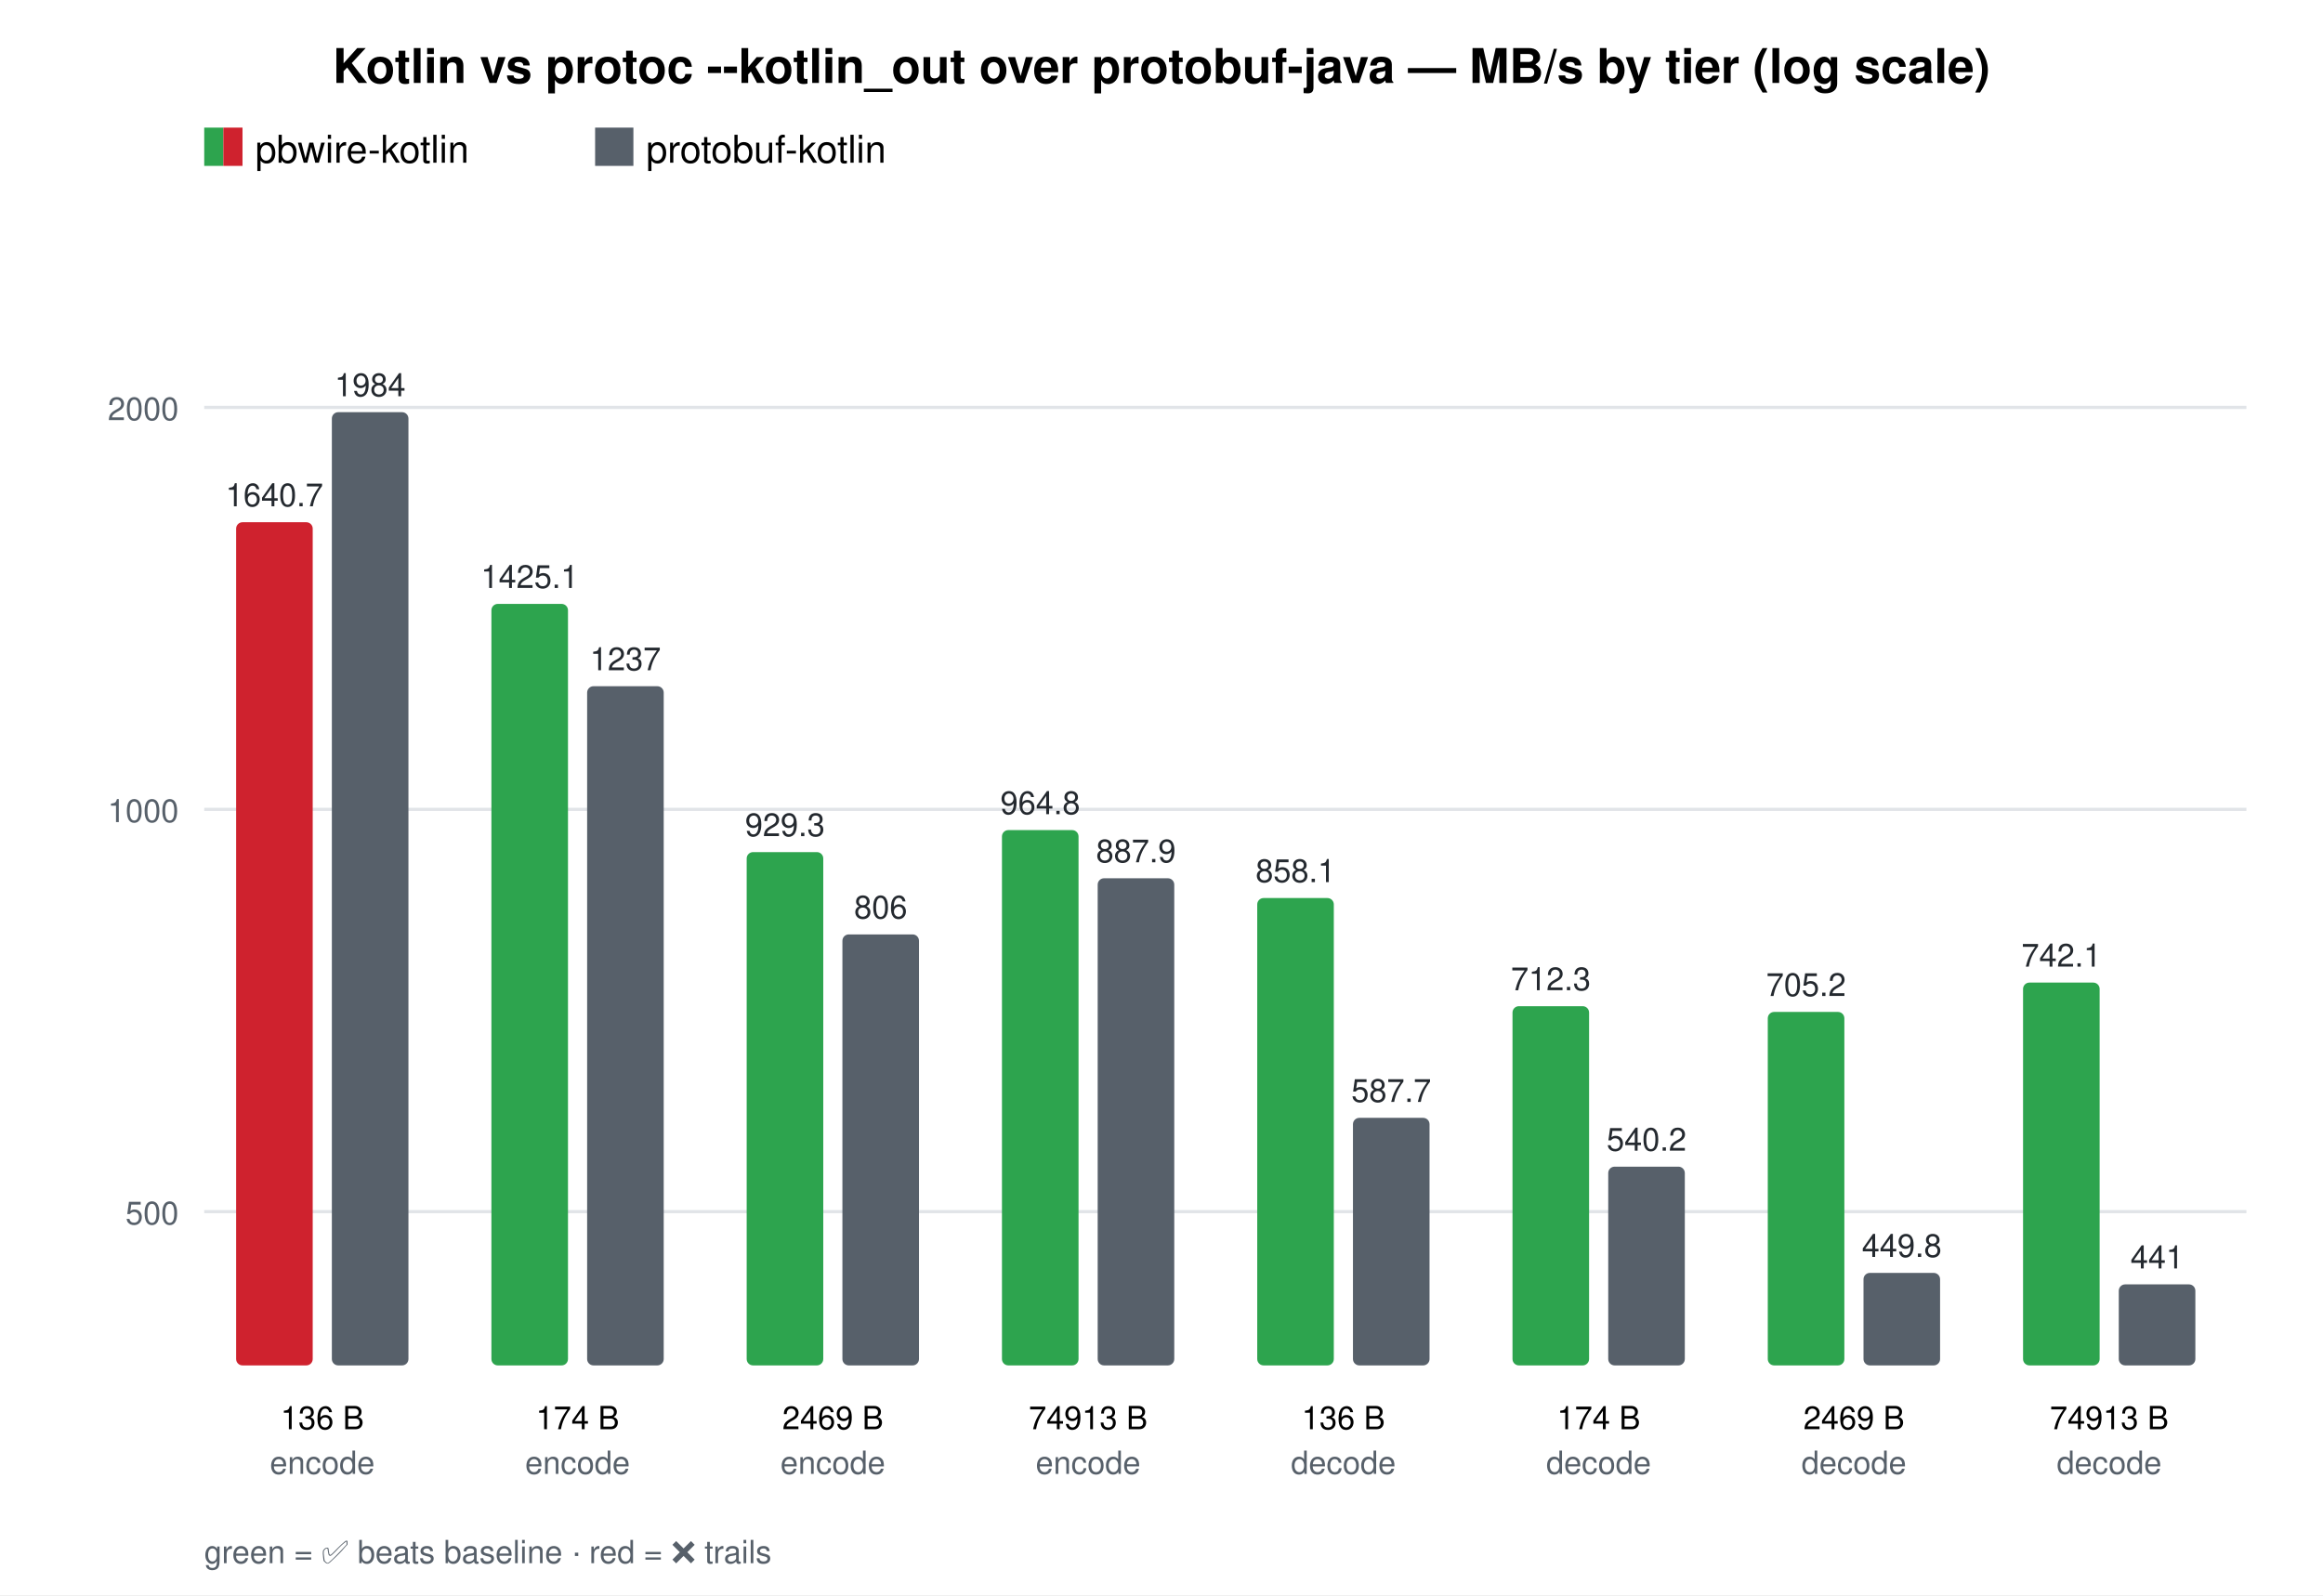
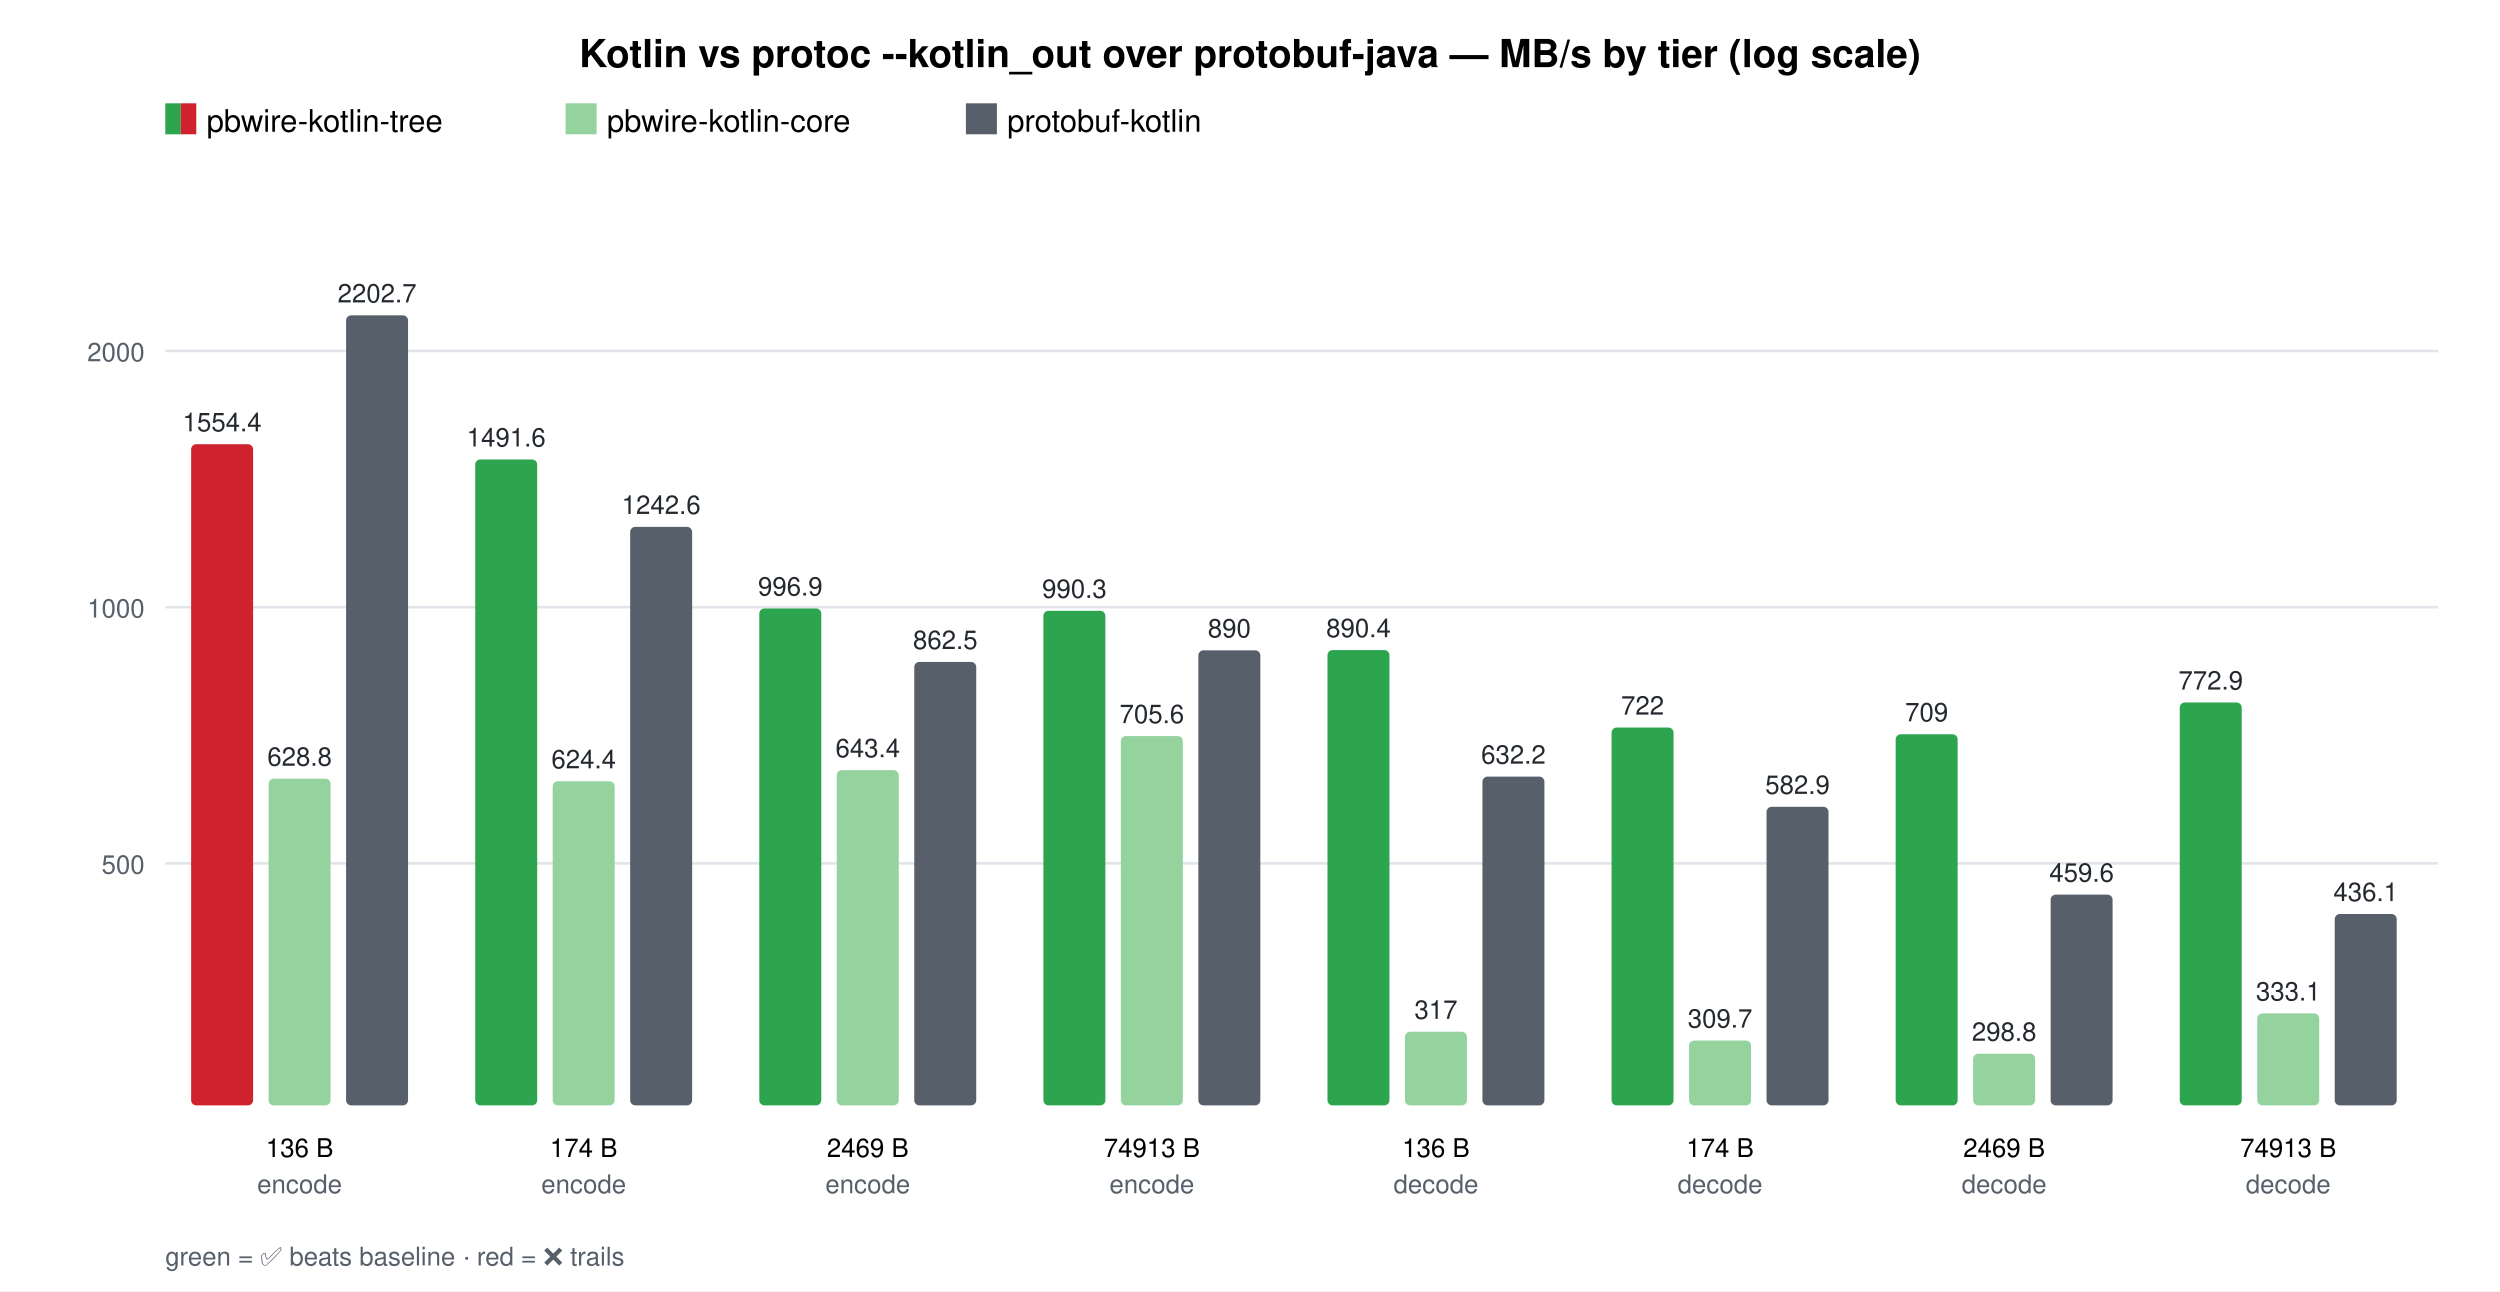
- <svg xmlns="http://www.w3.org/2000/svg" width="728" height="500" font-family="Helvetica, Arial, sans-serif">
-   <rect width="728" height="500" fill="#ffffff" />
-   <text x="364.0" y="26" text-anchor="middle" font-size="15" font-weight="bold">Kotlin vs protoc --kotlin_out over protobuf-java — MB/s by tier (log scale)</text>
+ <svg xmlns="http://www.w3.org/2000/svg" width="968" height="500" font-family="Helvetica, Arial, sans-serif">
+   <rect width="968" height="500" fill="#ffffff" />
+   <text x="484.0" y="26" text-anchor="middle" font-size="15" font-weight="bold">Kotlin vs protoc --kotlin_out over protobuf-java — MB/s by tier (log scale)</text>
  <rect x="64" y="40" width="6" height="12" fill="#2da44e" />
  <rect x="70" y="40" width="6" height="12" fill="#cf222e" />
-   <text x="80" y="51" font-size="12">pbwire-kotlin</text>
-   <rect x="186.5" y="40" width="12" height="12" fill="#57606a" />
-   <text x="202.5" y="51" font-size="12">protobuf-kotlin</text>
-   <line x1="64" y1="379.8" x2="704" y2="379.8" stroke="#e1e4e8" />
-   <text x="56" y="383.8" text-anchor="end" font-size="10" fill="#57606a">500</text>
-   <line x1="64" y1="253.7" x2="704" y2="253.7" stroke="#e1e4e8" />
-   <text x="56" y="257.7" text-anchor="end" font-size="10" fill="#57606a">1000</text>
-   <line x1="64" y1="127.7" x2="704" y2="127.7" stroke="#e1e4e8" />
-   <text x="56" y="131.7" text-anchor="end" font-size="10" fill="#57606a">2000</text>
-   <text x="101.0" y="448" text-anchor="middle" font-size="10">136 B</text>
-   <text x="101.0" y="462" text-anchor="middle" font-size="10" fill="#57606a">encode</text>
-   <rect x="74.0" y="163.7" width="24" height="264.3" rx="2" fill="#cf222e" />
-   <text x="86.0" y="158.7" text-anchor="middle" font-size="10" fill="#24292f">1640.7</text>
-   <rect x="104.0" y="129.2" width="24" height="298.8" rx="2" fill="#57606a" />
-   <text x="116.0" y="124.2" text-anchor="middle" font-size="10" fill="#24292f">1984</text>
-   <text x="181.0" y="448" text-anchor="middle" font-size="10">174 B</text>
-   <text x="181.0" y="462" text-anchor="middle" font-size="10" fill="#57606a">encode</text>
-   <rect x="154.0" y="189.3" width="24" height="238.7" rx="2" fill="#2da44e" />
-   <text x="166.0" y="184.3" text-anchor="middle" font-size="10" fill="#24292f">1425.1</text>
-   <rect x="184.0" y="215.1" width="24" height="212.9" rx="2" fill="#57606a" />
-   <text x="196.0" y="210.1" text-anchor="middle" font-size="10" fill="#24292f">1237</text>
-   <text x="261.0" y="448" text-anchor="middle" font-size="10">2469 B</text>
-   <text x="261.0" y="462" text-anchor="middle" font-size="10" fill="#57606a">encode</text>
-   <rect x="234.0" y="267.1" width="24" height="160.9" rx="2" fill="#2da44e" />
-   <text x="246.0" y="262.1" text-anchor="middle" font-size="10" fill="#24292f">929.3</text>
-   <rect x="264.0" y="292.9" width="24" height="135.1" rx="2" fill="#57606a" />
-   <text x="276.0" y="287.9" text-anchor="middle" font-size="10" fill="#24292f">806</text>
-   <text x="341.0" y="448" text-anchor="middle" font-size="10">74913 B</text>
-   <text x="341.0" y="462" text-anchor="middle" font-size="10" fill="#57606a">encode</text>
-   <rect x="314.0" y="260.2" width="24" height="167.8" rx="2" fill="#2da44e" />
-   <text x="326.0" y="255.2" text-anchor="middle" font-size="10" fill="#24292f">964.8</text>
-   <rect x="344.0" y="275.3" width="24" height="152.7" rx="2" fill="#57606a" />
-   <text x="356.0" y="270.3" text-anchor="middle" font-size="10" fill="#24292f">887.9</text>
-   <text x="421.0" y="448" text-anchor="middle" font-size="10">136 B</text>
-   <text x="421.0" y="462" text-anchor="middle" font-size="10" fill="#57606a">decode</text>
-   <rect x="394.0" y="281.5" width="24" height="146.5" rx="2" fill="#2da44e" />
-   <text x="406.0" y="276.5" text-anchor="middle" font-size="10" fill="#24292f">858.1</text>
-   <rect x="424.0" y="350.4" width="24" height="77.6" rx="2" fill="#57606a" />
-   <text x="436.0" y="345.4" text-anchor="middle" font-size="10" fill="#24292f">587.7</text>
-   <text x="501.0" y="448" text-anchor="middle" font-size="10">174 B</text>
-   <text x="501.0" y="462" text-anchor="middle" font-size="10" fill="#57606a">decode</text>
-   <rect x="474.0" y="315.4" width="24" height="112.6" rx="2" fill="#2da44e" />
-   <text x="486.0" y="310.4" text-anchor="middle" font-size="10" fill="#24292f">712.3</text>
-   <rect x="504.0" y="365.7" width="24" height="62.3" rx="2" fill="#57606a" />
-   <text x="516.0" y="360.7" text-anchor="middle" font-size="10" fill="#24292f">540.2</text>
-   <text x="581.0" y="448" text-anchor="middle" font-size="10">2469 B</text>
-   <text x="581.0" y="462" text-anchor="middle" font-size="10" fill="#57606a">decode</text>
-   <rect x="554.0" y="317.2" width="24" height="110.8" rx="2" fill="#2da44e" />
-   <text x="566.0" y="312.2" text-anchor="middle" font-size="10" fill="#24292f">705.2</text>
-   <rect x="584.0" y="399.0" width="24" height="29.0" rx="2" fill="#57606a" />
-   <text x="596.0" y="394.0" text-anchor="middle" font-size="10" fill="#24292f">449.8</text>
-   <text x="661.0" y="448" text-anchor="middle" font-size="10">74913 B</text>
-   <text x="661.0" y="462" text-anchor="middle" font-size="10" fill="#57606a">decode</text>
-   <rect x="634.0" y="308.0" width="24" height="120.0" rx="2" fill="#2da44e" />
-   <text x="646.0" y="303.0" text-anchor="middle" font-size="10" fill="#24292f">742.1</text>
-   <rect x="664.0" y="402.6" width="24" height="25.4" rx="2" fill="#57606a" />
-   <text x="676.0" y="397.6" text-anchor="middle" font-size="10" fill="#24292f">441</text>
+   <text x="80" y="51" font-size="12">pbwire-kotlin-tree</text>
+   <rect x="219.0" y="40" width="12" height="12" fill="#94d39e" />
+   <text x="235.0" y="51" font-size="12">pbwire-kotlin-core</text>
+   <rect x="374.0" y="40" width="12" height="12" fill="#57606a" />
+   <text x="390.0" y="51" font-size="12">protobuf-kotlin</text>
+   <line x1="64" y1="334.3" x2="944" y2="334.3" stroke="#e1e4e8" />
+   <text x="56" y="338.3" text-anchor="end" font-size="10" fill="#57606a">500</text>
+   <line x1="64" y1="235.1" x2="944" y2="235.1" stroke="#e1e4e8" />
+   <text x="56" y="239.1" text-anchor="end" font-size="10" fill="#57606a">1000</text>
+   <line x1="64" y1="135.9" x2="944" y2="135.9" stroke="#e1e4e8" />
+   <text x="56" y="139.9" text-anchor="end" font-size="10" fill="#57606a">2000</text>
+   <text x="116.0" y="448" text-anchor="middle" font-size="10">136 B</text>
+   <text x="116.0" y="462" text-anchor="middle" font-size="10" fill="#57606a">encode</text>
+   <rect x="74.0" y="172.0" width="24" height="256.0" rx="2" fill="#cf222e" />
+   <text x="86.0" y="167.0" text-anchor="middle" font-size="10" fill="#24292f">1554.4</text>
+   <rect x="104.0" y="301.5" width="24" height="126.5" rx="2" fill="#94d39e" />
+   <text x="116.0" y="296.5" text-anchor="middle" font-size="10" fill="#24292f">628.8</text>
+   <rect x="134.0" y="122.1" width="24" height="305.9" rx="2" fill="#57606a" />
+   <text x="146.0" y="117.1" text-anchor="middle" font-size="10" fill="#24292f">2202.7</text>
+   <text x="226.0" y="448" text-anchor="middle" font-size="10">174 B</text>
+   <text x="226.0" y="462" text-anchor="middle" font-size="10" fill="#57606a">encode</text>
+   <rect x="184.0" y="177.9" width="24" height="250.1" rx="2" fill="#2da44e" />
+   <text x="196.0" y="172.9" text-anchor="middle" font-size="10" fill="#24292f">1491.6</text>
+   <rect x="214.0" y="302.5" width="24" height="125.5" rx="2" fill="#94d39e" />
+   <text x="226.0" y="297.5" text-anchor="middle" font-size="10" fill="#24292f">624.4</text>
+   <rect x="244.0" y="204.0" width="24" height="224.0" rx="2" fill="#57606a" />
+   <text x="256.0" y="199.0" text-anchor="middle" font-size="10" fill="#24292f">1242.6</text>
+   <text x="336.0" y="448" text-anchor="middle" font-size="10">2469 B</text>
+   <text x="336.0" y="462" text-anchor="middle" font-size="10" fill="#57606a">encode</text>
+   <rect x="294.0" y="235.6" width="24" height="192.4" rx="2" fill="#2da44e" />
+   <text x="306.0" y="230.6" text-anchor="middle" font-size="10" fill="#24292f">996.9</text>
+   <rect x="324.0" y="298.2" width="24" height="129.8" rx="2" fill="#94d39e" />
+   <text x="336.0" y="293.2" text-anchor="middle" font-size="10" fill="#24292f">643.4</text>
+   <rect x="354.0" y="256.3" width="24" height="171.7" rx="2" fill="#57606a" />
+   <text x="366.0" y="251.3" text-anchor="middle" font-size="10" fill="#24292f">862.5</text>
+   <text x="446.0" y="448" text-anchor="middle" font-size="10">74913 B</text>
+   <text x="446.0" y="462" text-anchor="middle" font-size="10" fill="#57606a">encode</text>
+   <rect x="404.0" y="236.5" width="24" height="191.5" rx="2" fill="#2da44e" />
+   <text x="416.0" y="231.5" text-anchor="middle" font-size="10" fill="#24292f">990.3</text>
+   <rect x="434.0" y="285.0" width="24" height="143.0" rx="2" fill="#94d39e" />
+   <text x="446.0" y="280.0" text-anchor="middle" font-size="10" fill="#24292f">705.6</text>
+   <rect x="464.0" y="251.8" width="24" height="176.2" rx="2" fill="#57606a" />
+   <text x="476.0" y="246.8" text-anchor="middle" font-size="10" fill="#24292f">890</text>
+   <text x="556.0" y="448" text-anchor="middle" font-size="10">136 B</text>
+   <text x="556.0" y="462" text-anchor="middle" font-size="10" fill="#57606a">decode</text>
+   <rect x="514.0" y="251.7" width="24" height="176.3" rx="2" fill="#2da44e" />
+   <text x="526.0" y="246.7" text-anchor="middle" font-size="10" fill="#24292f">890.4</text>
+   <rect x="544.0" y="399.5" width="24" height="28.5" rx="2" fill="#94d39e" />
+   <text x="556.0" y="394.5" text-anchor="middle" font-size="10" fill="#24292f">317</text>
+   <rect x="574.0" y="300.7" width="24" height="127.3" rx="2" fill="#57606a" />
+   <text x="586.0" y="295.7" text-anchor="middle" font-size="10" fill="#24292f">632.2</text>
+   <text x="666.0" y="448" text-anchor="middle" font-size="10">174 B</text>
+   <text x="666.0" y="462" text-anchor="middle" font-size="10" fill="#57606a">decode</text>
+   <rect x="624.0" y="281.7" width="24" height="146.3" rx="2" fill="#2da44e" />
+   <text x="636.0" y="276.7" text-anchor="middle" font-size="10" fill="#24292f">722</text>
+   <rect x="654.0" y="402.9" width="24" height="25.1" rx="2" fill="#94d39e" />
+   <text x="666.0" y="397.9" text-anchor="middle" font-size="10" fill="#24292f">309.7</text>
+   <rect x="684.0" y="312.4" width="24" height="115.6" rx="2" fill="#57606a" />
+   <text x="696.0" y="307.4" text-anchor="middle" font-size="10" fill="#24292f">582.9</text>
+   <text x="776.0" y="448" text-anchor="middle" font-size="10">2469 B</text>
+   <text x="776.0" y="462" text-anchor="middle" font-size="10" fill="#57606a">decode</text>
+   <rect x="734.0" y="284.3" width="24" height="143.7" rx="2" fill="#2da44e" />
+   <text x="746.0" y="279.3" text-anchor="middle" font-size="10" fill="#24292f">709</text>
+   <rect x="764.0" y="408.0" width="24" height="20.0" rx="2" fill="#94d39e" />
+   <text x="776.0" y="403.0" text-anchor="middle" font-size="10" fill="#24292f">298.8</text>
+   <rect x="794.0" y="346.4" width="24" height="81.6" rx="2" fill="#57606a" />
+   <text x="806.0" y="341.4" text-anchor="middle" font-size="10" fill="#24292f">459.6</text>
+   <text x="886.0" y="448" text-anchor="middle" font-size="10">74913 B</text>
+   <text x="886.0" y="462" text-anchor="middle" font-size="10" fill="#57606a">decode</text>
+   <rect x="844.0" y="272.0" width="24" height="156.0" rx="2" fill="#2da44e" />
+   <text x="856.0" y="267.0" text-anchor="middle" font-size="10" fill="#24292f">772.9</text>
+   <rect x="874.0" y="392.4" width="24" height="35.6" rx="2" fill="#94d39e" />
+   <text x="886.0" y="387.4" text-anchor="middle" font-size="10" fill="#24292f">333.1</text>
+   <rect x="904.0" y="353.9" width="24" height="74.1" rx="2" fill="#57606a" />
+   <text x="916.0" y="348.9" text-anchor="middle" font-size="10" fill="#24292f">436.1</text>
  <text x="64" y="490" font-size="10" fill="#57606a">green = ✅ beats baseline · red = ❌ trails</text>
</svg>
